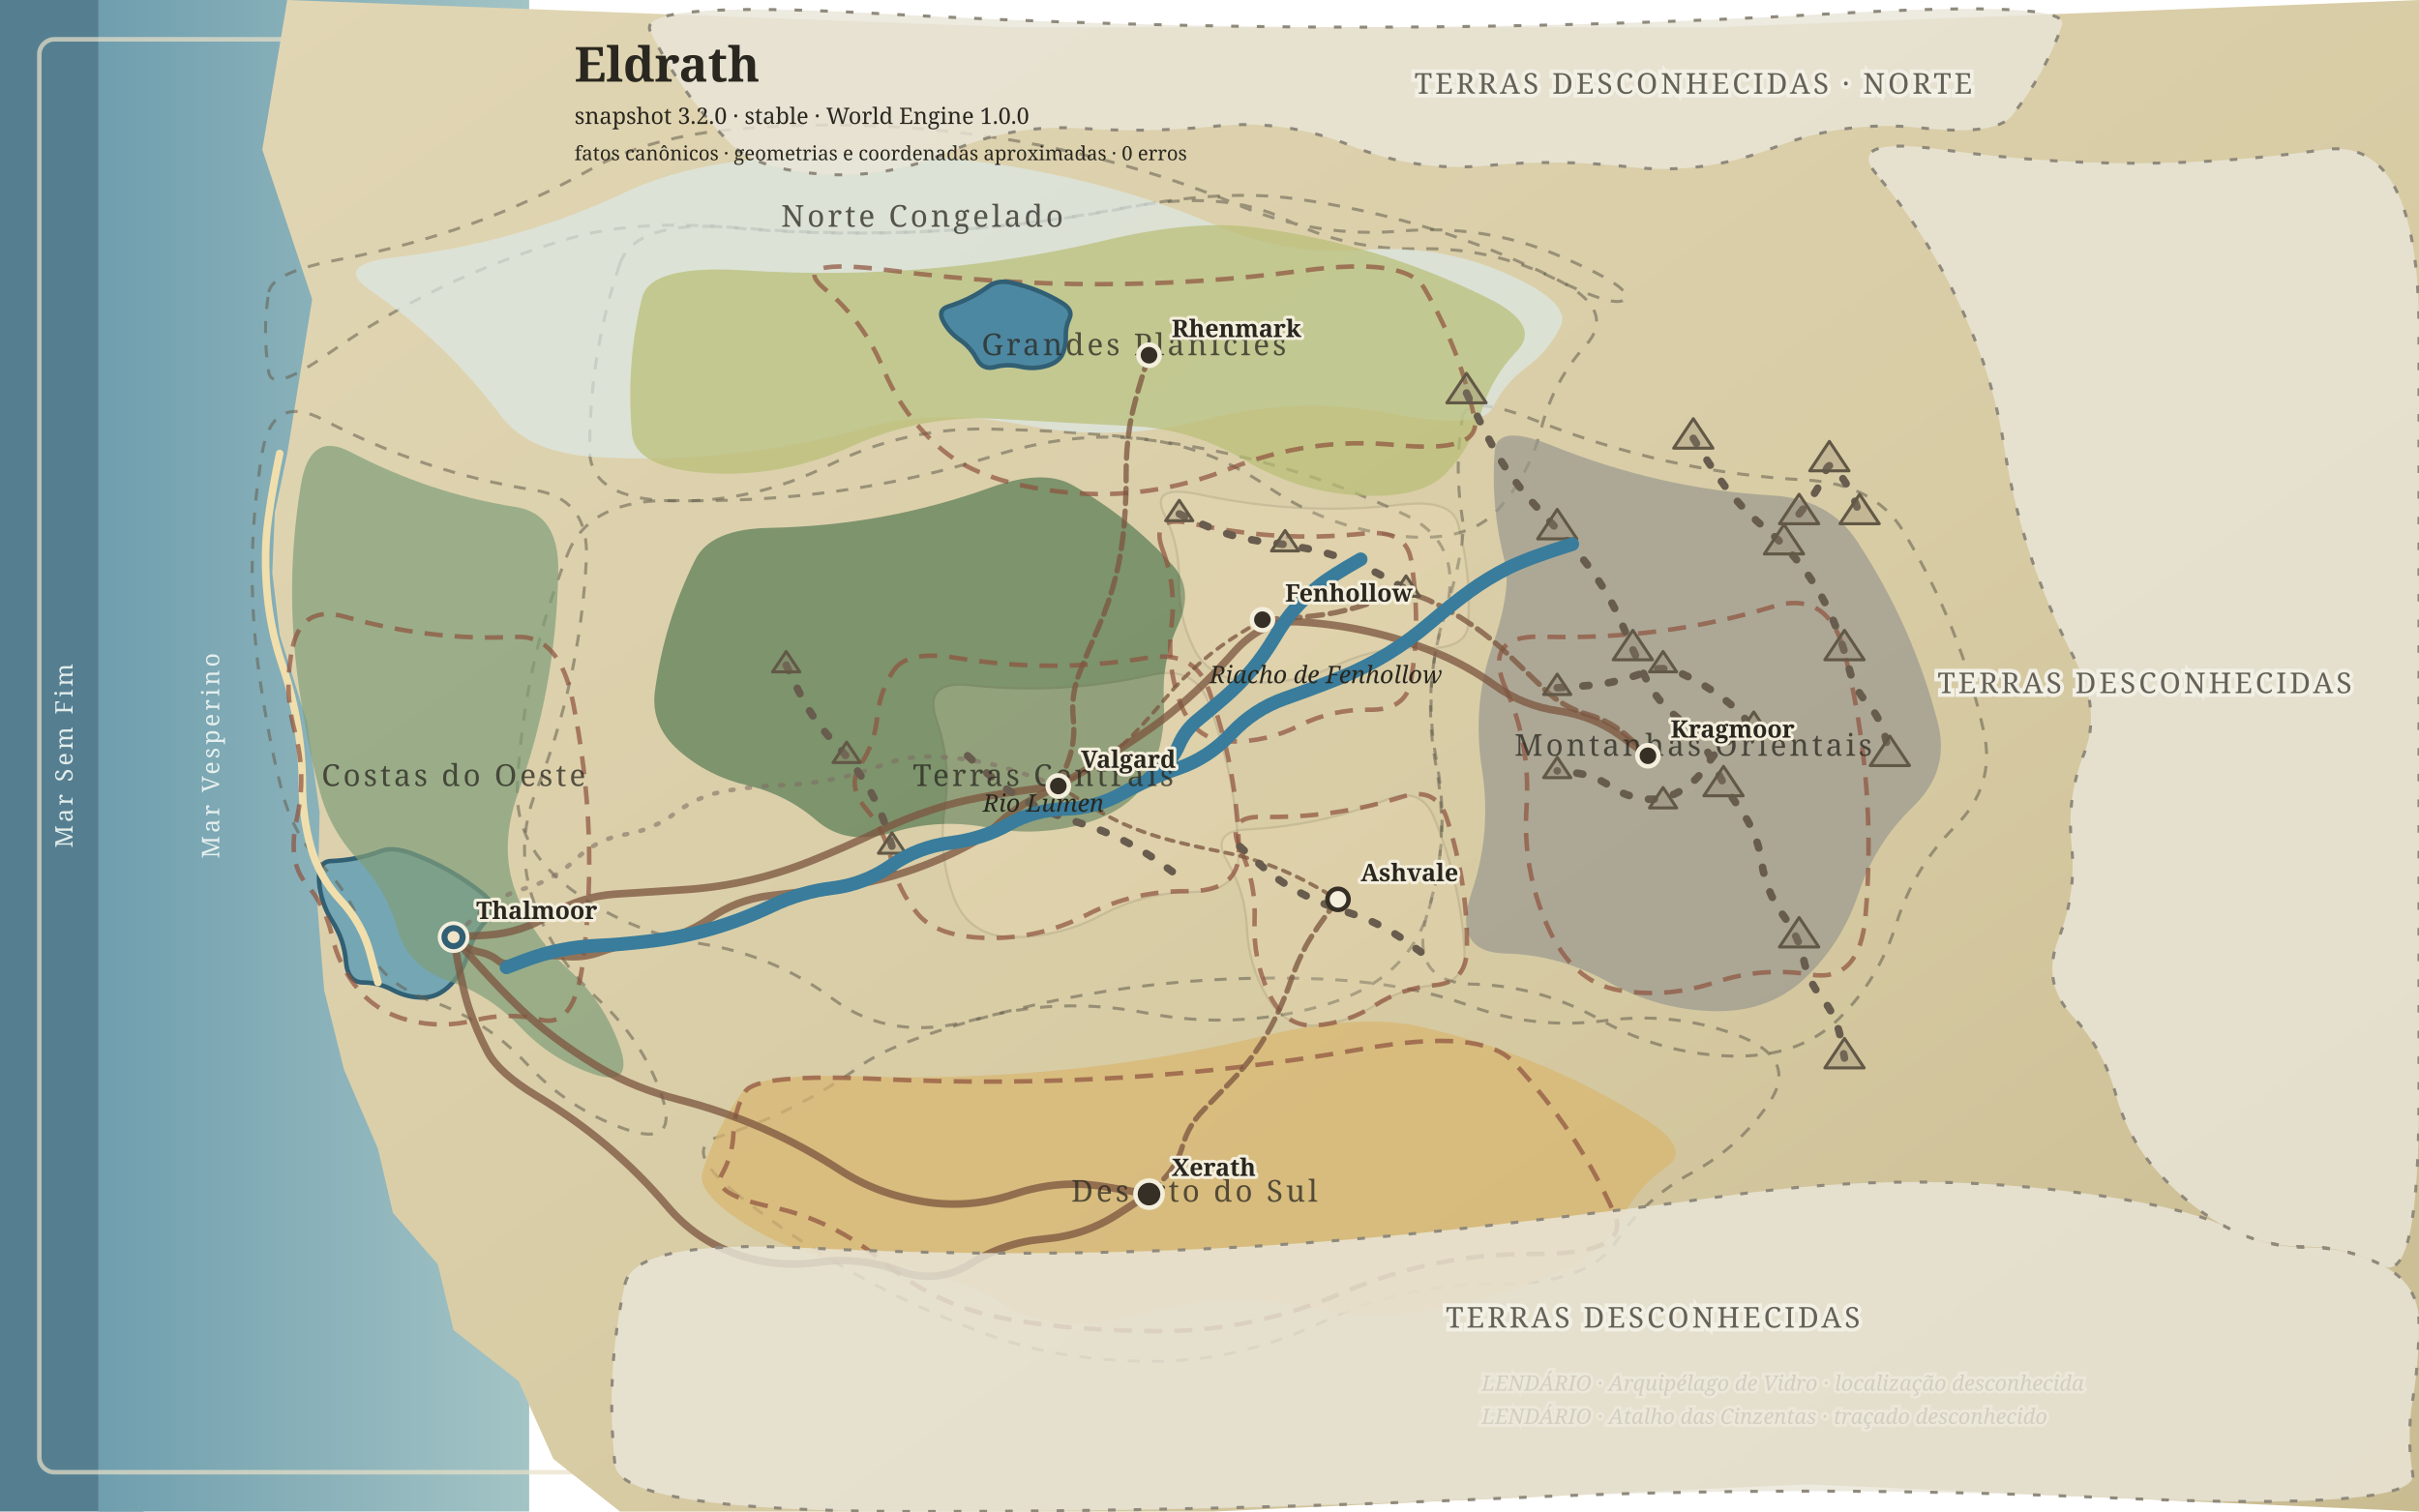
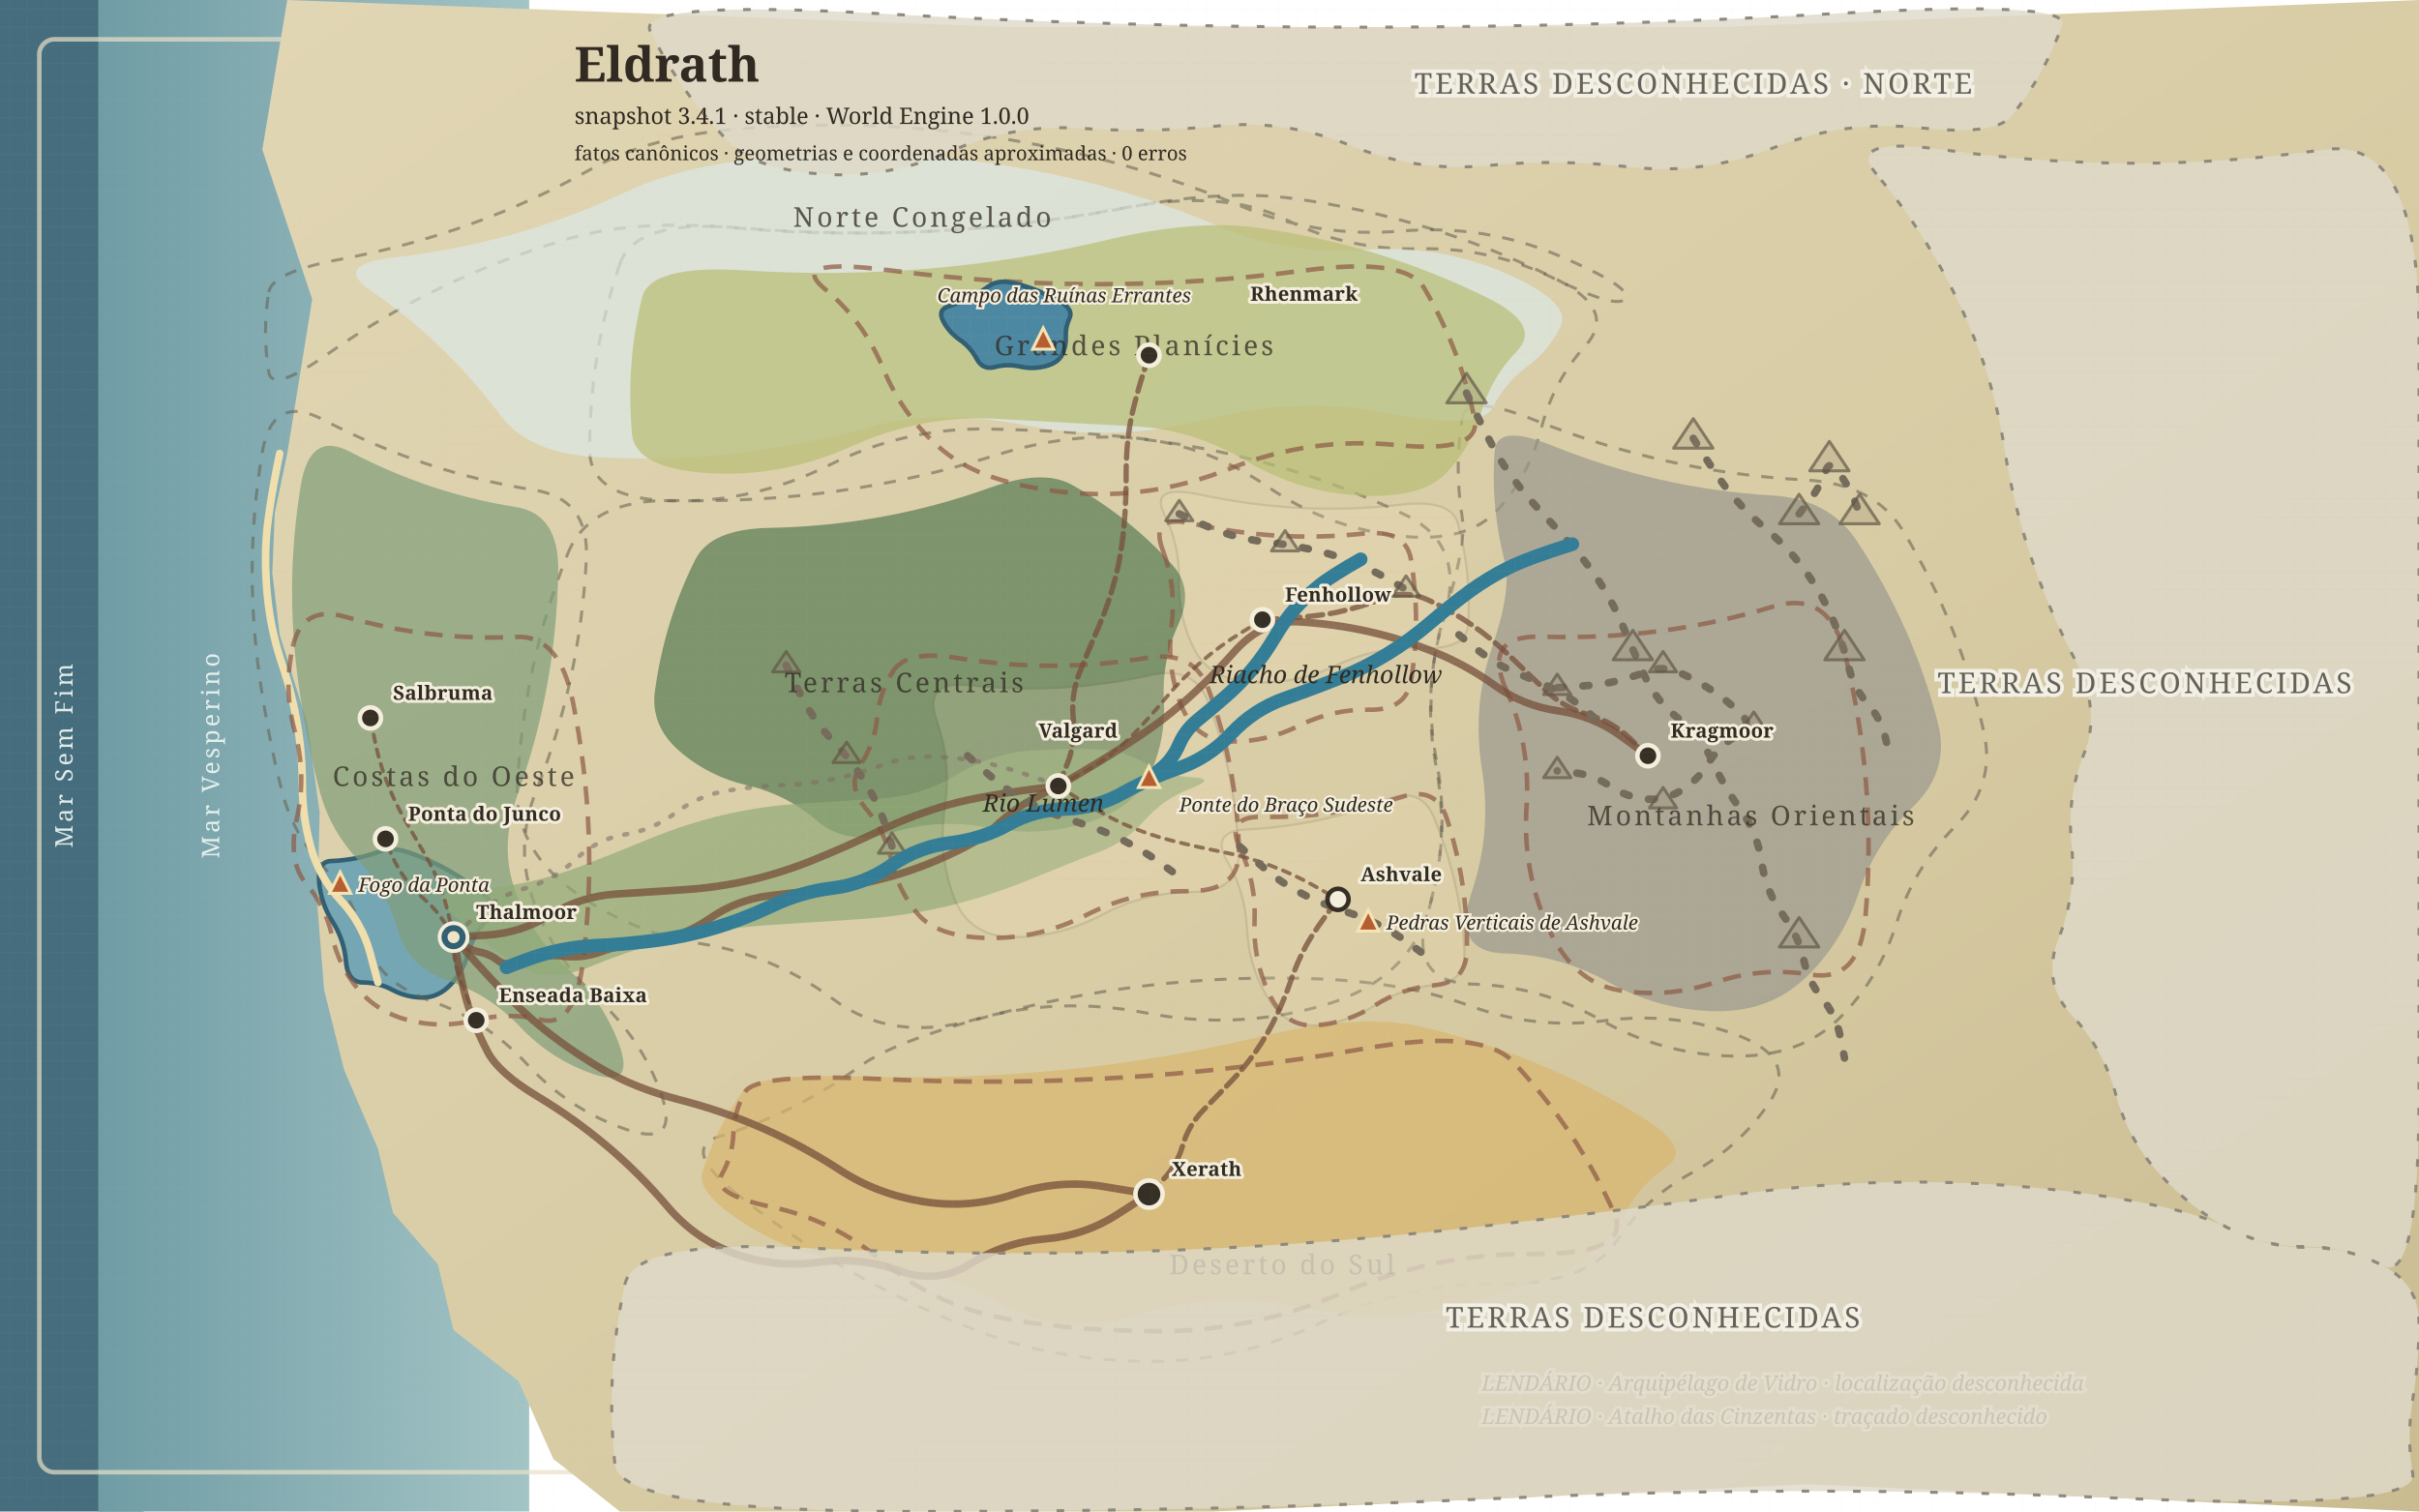
- <svg xmlns="http://www.w3.org/2000/svg" viewBox="0 0 1600 1000" role="img" aria-labelledby="map-title map-description" data-geometry="naturalized-v1">
+ <svg xmlns="http://www.w3.org/2000/svg" viewBox="0 0 1600 1000" role="img" aria-labelledby="map-title map-description" data-geometry="naturalized-v1" data-style="procedural-svg-v1" data-label-layout="decluttered-v2">
  <defs>
    <linearGradient id="vesperine-transition" x1="0" x2="1">
-       <stop offset="0" stop-color="#6f9eae" />
+       <stop offset="0" stop-color="#6f9ca5" />
      <stop offset="1" stop-color="#a3c4c5" />
    </linearGradient>
    <linearGradient id="land-wash" x1="0" y1="0" x2="1" y2="1">
      <stop offset="0" stop-color="#e1d6b4" />
      <stop offset=".55" stop-color="#d8cca5" />
      <stop offset="1" stop-color="#cabc91" />
    </linearGradient>
+     <pattern id="paper-grain" width="24" height="24" patternUnits="userSpaceOnUse">
+       <path d="M0 6H24M0 18H24" stroke="#c9b98f" stroke-width=".45" opacity=".16" />
+       <path d="M6 0V24M18 0V24" stroke="#e5d8b8" stroke-width=".35" opacity=".12" />
+     </pattern>
+     <pattern id="unknown-hatch" width="18" height="18" patternUnits="userSpaceOnUse" patternTransform="rotate(18)">
+       <path d="M0 0V18" stroke="#756b5b" stroke-width="1" opacity=".18" />
+     </pattern>
+     <style id="map-label-layout">#label-region-central{transform:translate(-92px,-62px)}#label-region-east{transform:translate(38px,46px)}#label-region-south{transform:translate(58px,48px)}#settlement-valgard .settlement-label{transform:translate(-28px,-20px)}#settlement-rhenmark .settlement-label{transform:translate(52px,-24px)}#landmark-southeast-branch-bridge .landmark-label{transform:translate(8px,17px)}#landmark-wandering-ruins-field .landmark-label{transform:translate(-82px,-30px)}#symbol-relief-eastern-mountains-1,#symbol-relief-eastern-mountains-3,#symbol-relief-eastern-mountains-5,#symbol-relief-grey-mountains-1,#symbol-relief-grey-mountains-3{display:none}.relief{stroke-width:6;stroke-dasharray:2 11}.terrain-symbol{fill:none;stroke-width:2.4}</style>
  </defs>
-   <style>text{font-family:Georgia,serif;fill:#29271f}.water-ocean{fill:#557f91}.water-sea{fill:url(#vesperine-transition)}.water-label{font-size:16px;letter-spacing:2px;fill:#eef5f2;opacity:.92}.region-label{font-size:20px;letter-spacing:2px;opacity:.76}.feature-label{font-size:16px;font-style:italic}.settlement-label{font-size:16px;font-weight:700;paint-order:stroke;stroke:#f4eedc;stroke-width:4px;stroke-linejoin:round}.landmass{fill:url(#land-wash)}.coast{fill:#d8cca5;stroke:#594f38;stroke-width:8;stroke-linejoin:round}.coastline{fill:none;stroke:#f0dfad;stroke-width:5;stroke-linecap:round}.bay{fill:#75a6b3;stroke:#315f73;stroke-width:3}.region{fill:none;stroke:#625d4c;stroke-width:2;stroke-dasharray:8 8;opacity:.55}.subregion{fill:#f2e4bd;stroke:#786d55;stroke-width:1.5;opacity:.18}.biome{stroke:none;opacity:.7}.territory{fill:none;stroke:#8d513d;stroke-width:3;stroke-dasharray:12 8;opacity:.7}.route{fill:none;stroke:#7b563f;stroke-linecap:round;opacity:.76}.route-primary{stroke-width:5}.route-secondary{stroke-width:3.5;stroke-dasharray:10 5}.route-local{stroke-width:2.5;stroke-dasharray:5 5}.route-alternative{stroke-width:3;stroke-dasharray:2 9;opacity:.58}.route[data-availability="partial"]{stroke:#806d64}.river{fill:none;stroke:#397c9b;stroke-width:9;stroke-linecap:round}.lake{fill:#4d88a2;stroke:#315f73;stroke-width:3}.relief{fill:none;stroke:#675c4d;stroke-width:5;stroke-dasharray:4 13;stroke-linecap:round}.terrain-symbol{fill:#8e8068;fill-opacity:.28;stroke:#625846;stroke-width:2;stroke-linejoin:round}.settlement{fill:#352f25;stroke:#f4eedc;stroke-width:3}.neutral{fill:#f4eedc;stroke:#352f25;stroke-width:3}.natural-port{fill:#efe4c8;stroke:#315f73;stroke-width:4}.unknown{fill:#e9e5d8;fill-opacity:.82;stroke:#8f897c;stroke-width:2;stroke-dasharray:5 12}.unknown-label{font-size:19px;letter-spacing:2px;fill:#666156;paint-order:stroke;stroke:#f2efe5;stroke-width:5px}.legendary-note{font-size:14px;font-style:italic;fill:#6d614d;paint-order:stroke;stroke:#f4eedc;stroke-width:4px}</style>
+   <style>text{font-family:Georgia,serif;fill:#302a22}.water-ocean{fill:#456d7d}.water-sea{fill:url(#vesperine-transition)}.water-label{font-size:16px;letter-spacing:2px;fill:#eef5f2;opacity:.92}.region-label{font-size:18px;letter-spacing:2px;opacity:.76}.feature-label{font-size:16px;font-style:italic}.settlement-label{font-size:13px;letter-spacing:.2px;font-weight:700;paint-order:stroke;stroke:#f4eedc;stroke-width:4px;stroke-linejoin:round}.landmark-label{font-size:13px;font-style:italic;paint-order:stroke;stroke:#f4eedc;stroke-width:3px}.landmass{fill:url(#land-wash)}.coast{fill:#d8cca5;stroke:#594f38;stroke-width:8;stroke-linejoin:round}.coastline{fill:none;stroke:#f0dfad;stroke-width:5;stroke-linecap:round}.bay{fill:#75a6b3;stroke:#315f73;stroke-width:3}.region{fill:none;stroke:#625d4c;stroke-width:2;stroke-dasharray:8 8;opacity:.55}.subregion{fill:#f2e4bd;stroke:#786d55;stroke-width:1.5;opacity:.18}.biome{stroke:none;opacity:.7}.territory{fill:none;stroke:#8b5844;stroke-width:3;stroke-dasharray:12 8;opacity:.7}.route{fill:none;stroke:#76503b;stroke-linecap:round;opacity:.76}.route-primary{stroke-width:5}.route-secondary{stroke-width:3.5;stroke-dasharray:10 5}.route-local{stroke-width:2.5;stroke-dasharray:5 5}.route-alternative{stroke-width:3;stroke-dasharray:2 9;opacity:.58}.route[data-availability="partial"]{stroke:#806d64}.river{fill:none;stroke:#347d96;stroke-width:9;stroke-linecap:round}.lake{fill:#4d88a2;stroke:#315f73;stroke-width:3}.relief{fill:none;stroke-linejoin:round;stroke:#756b5b;stroke-width:5;stroke-dasharray:4 13;stroke-linecap:round}.terrain-symbol{opacity:.72;fill:#8e8068;fill-opacity:.28;stroke:#625846;stroke-width:2;stroke-linejoin:round}.settlement{fill:#352f25;stroke:#f4eedc;stroke-width:3}.neutral{fill:#f4eedc;stroke:#352f25;stroke-width:3}.natural-port{fill:#efe4c8;stroke:#315f73;stroke-width:4}.landmark{fill:#b65d32;stroke:#f5e3b3;stroke-width:2}.unknown{fill:url(#unknown-hatch)!important;fill:#ded9c9;fill-opacity:.82;stroke:#8f897c;stroke-width:2;stroke-dasharray:5 12}.unknown-label{font-size:19px;letter-spacing:2px;fill:#666156;paint-order:stroke;stroke:#f2efe5;stroke-width:5px}.legendary-note{font-size:14px;font-style:italic;fill:#6d614d;paint-order:stroke;stroke:#f4eedc;stroke-width:4px}</style>
  <g id="layer-oceans">
    <polygon id="ocean-endless" class="water-ocean" points="0,0 95,0 95,1000 0,1000" />
    <text id="label-ocean-endless" class="water-label" x="48" y="500" text-anchor="middle" transform="rotate(-90 48 500)">Mar Sem Fim</text>
  </g>
  <g id="layer-seas">
    <polygon id="sea-vesperine" class="water-sea" points="65,0 350,0 350,1000 65,1000" />
    <text id="label-sea-vesperine" class="water-label" x="145" y="500" text-anchor="middle" transform="rotate(-90 145 500)">Mar Vesperino</text>
  </g>
  <g id="layer-background">
    <rect x="26" y="26" width="1548" height="948" rx="10" fill="none" stroke="#e8e0c8" stroke-width="3" opacity=".7" />
  </g>
  <g id="layer-continents">
    <polygon id="continent-eldrath" class="landmass" points="190,0 669.4,18 1134.7,18 1600,0 1600,340 1600,670 1600,1000 1195.4,982 802.7,1000 410,1000 366,965.25 342.9,913.55 300,880 289.6,836.45 259.9,802.35 250,760 227.6,707.8 214.4,655 210,600 211.4,537.425 203.15,478.025 185,420 180.1,378.925 181.75,339.325 190,300 206.5,198 173.5,99" />
  </g>
  <g id="layer-bays">
    <path id="bay-thalmoor" class="bay" d="M 211.1 583.75 Q 210 570 218.775 569.675 Q 227.55 569.35 235.8 567.7 Q 244.05 566.05 252.025 563.025 Q 260 560 273 564.875 Q 286 569.75 297.55 576.35 Q 309.1 582.95 319.55 591.475 Q 330 600 321.55 609.1 Q 313.1 618.2 309.8 630.3 Q 306.5 642.4 298.25 651.2 Q 290 660 279.525 659.95 Q 269.05 659.9 259.7 654.95 Q 250.35 650 240.175 650 Q 230 650 228.8 635.85 Q 227.6 621.7 219.9 609.6 Q 212.2 597.5 211.1 583.75 Z" />
  </g>
  <g id="layer-regions">
    <path id="region-central" class="region" d="M 375.425 366.575 Q 390 330 445.638 331.15 Q 501.275 332.3 554.075 324.875 Q 606.875 317.45 658.438 301.225 Q 710 285 756.263 290.6 Q 802.525 296.2 845.425 308.575 Q 888.325 320.95 929.163 340.475 Q 970 360 955.225 408.2 Q 940.45 456.4 949.8 506.45 Q 959.15 556.5 944.575 603.25 Q 930 650 873.252 665.738 Q 816.503 681.477 758.3 670.2 Q 700.097 658.923 645.048 674.462 Q 590 690 551.075 661.025 Q 512.15 632.05 463.75 624.35 Q 415.35 616.65 377.675 588.325 Q 340 560 342.175 519.525 Q 344.35 479.05 352.6 441.1 Q 360.85 403.15 375.425 366.575 Z" />
    <path id="region-west" class="region" d="M 173.4 299.6 Q 180 260 213.775 277.675 Q 247.55 295.35 282.2 306.9 Q 316.85 318.45 353.425 324.225 Q 390 330 387.825 370.475 Q 385.65 410.95 377.4 448.9 Q 369.15 486.85 354.575 523.425 Q 340 560 353.2 597.025 Q 366.4 634.05 395.55 661 Q 424.7 687.95 437.35 723.975 Q 450 760 412.975 746.8 Q 375.95 733.6 349 704.45 Q 322.05 675.3 286.025 662.65 Q 250 650 242.225 622.575 Q 234.45 595.15 214.65 574.25 Q 194.85 553.35 187.425 526.675 Q 180 500 173.4 459.2 Q 166.8 418.4 166.8 378.8 Q 166.8 339.2 173.4 299.6 Z" />
    <path id="region-east" class="region" d="M 967.25 276.5 Q 970 260 1014.25 277.625 Q 1058.5 295.25 1103.05 305.15 Q 1147.6 315.05 1193.8 317.525 Q 1240 320 1259.1 351.8 Q 1278.2 383.6 1291.4 416.6 Q 1304.6 449.6 1312.3 484.8 Q 1320 520 1292.95 547.025 Q 1265.9 574.05 1254.35 610.9 Q 1242.8 647.75 1216.4 673.875 Q 1190 700 1144.42 698.65 Q 1098.85 697.3 1058.7 674.75 Q 1018.55 652.2 974.275 651.1 Q 930 650 944.775 601.8 Q 959.55 553.6 950.2 503.55 Q 940.85 453.5 955.425 406.75 Q 970 360 967.25 343 Q 964.5 326 964.5 309.5 Q 964.5 293 967.25 276.5 Z" />
    <path id="region-plains" class="region" d="M 409.962 174.7 Q 420 145 486.761 150.588 Q 553.522 156.176 617.872 152.876 Q 682.222 149.576 746.111 137.288 Q 810 125 856.4 131.45 Q 902.8 137.9 945.7 151.1 Q 988.6 164.3 1029.3 184.65 Q 1070 205 1048.74 228.6 Q 1027.47 252.2 1019.5 283.275 Q 1011.52 314.35 990.763 337.175 Q 970 360 923.737 354.4 Q 877.475 348.8 838.7 322.125 Q 799.925 295.45 754.962 290.225 Q 710 285 654.362 283.85 Q 598.725 282.7 548.4 307.725 Q 498.075 332.75 444.038 331.375 Q 390 330 390.012 297.725 Q 390.025 265.45 394.975 234.925 Q 399.925 204.4 409.962 174.7 Z" />
    <path id="region-south" class="region" d="M 487.4 789.975 Q 450 760 475.725 751.95 Q 501.45 743.9 524.55 732.35 Q 547.65 720.8 568.825 705.4 Q 590 690 646.748 674.262 Q 703.497 658.523 759.597 651.923 Q 815.697 645.323 872.848 647.662 Q 930 650 972.825 665.65 Q 1015.65 681.3 1061.3 675.25 Q 1106.95 669.2 1148.47 684.6 Q 1190 700 1170.33 729.35 Q 1150.65 758.7 1119.3 775.75 Q 1087.95 792.8 1068.97 821.4 Q 1050 850 989.227 849.59 Q 928.454 849.181 873.25 875.25 Q 818.046 901.319 759.023 900.66 Q 700 900 653.65 883.075 Q 607.3 866.15 566.05 843.05 Q 524.8 819.95 487.4 789.975 Z" />
    <path id="region-north" class="region" d="M 177.8 193.2 Q 180 180 224.975 171.575 Q 269.95 163.15 311.2 148.3 Q 352.45 133.45 391.225 111.725 Q 430 90 488.46 85.274 Q 546.92 80.549 603.02 84.674 Q 659.12 88.799 714.56 101.899 Q 770 115 820.638 136.275 Q 871.275 157.55 926.55 152.875 Q 981.825 148.2 1030.91 169.1 Q 1080 190 1075 197.5 Q 1070 205 1028 184.25 Q 986 163.5 938.7 164.6 Q 891.4 165.7 850.7 145.35 Q 810 125 744.161 137.388 Q 678.322 149.776 613.972 153.076 Q 549.622 156.376 484.811 150.688 Q 420 145 376.038 157.95 Q 332.075 170.9 292.475 189.875 Q 252.875 208.85 216.438 234.425 Q 180 260 177.8 246.4 Q 175.6 232.8 175.6 219.6 Q 175.6 206.4 177.8 193.2 Z" />
  </g>
  <g id="layer-coasts">
    <path id="coast-west" class="coastline" d="M 185 300 Q 176.7 340.525 175.875 360.325 Q 175.05 380.125 177.525 400.062 Q 180 420 186.7 439.85 Q 193.4 459.7 196.7 479.5 Q 200 499.3 200 519.65 Q 200 540 205.475 560.075 Q 210.95 580.15 225.25 595.55 Q 239.55 610.95 244.775 630.475 T 250 650" />
  </g>
  <g id="layer-biomes">
    <path id="biome-north" class="biome" fill="#dce8e5" d="M 244.887 192.05 Q 220 175 260.887 170.275 Q 301.775 165.55 339.725 154.825 Q 377.675 144.1 413.837 127.05 Q 450 110 503.25 104.875 Q 556.5 99.75 607.65 103.05 Q 658.8 106.35 709.4 118.175 Q 760 130 805.675 149.6 Q 851.35 169.2 901.4 165.35 Q 951.45 161.5 995.725 180.75 Q 1040 200 1032.14 216.1 Q 1024.28 232.2 1009.7 242.925 Q 995.125 253.65 987.562 269.325 Q 980 285 919.175 273.458 Q 858.349 261.916 798.2 277.425 Q 738.051 292.934 679.025 281.467 Q 620 270 574.925 282.525 Q 529.85 295.05 485.3 300 Q 440.75 304.95 395.375 302.475 Q 350 300 331.337 275.175 Q 312.675 250.35 291.225 229.725 Q 269.775 209.1 244.887 192.05 Z" />
    <path id="biome-ossandra" class="biome" fill="#557a52" d="M 459.825 370.35 Q 470 350 508.5 349.25 Q 547 348.5 583.3 341.9 Q 619.6 335.3 654.8 322.65 Q 690 310 709.2 320.85 Q 728.4 331.7 744.9 344.9 Q 761.4 358.1 775.7 374.05 Q 790 390 779.212 413.55 Q 768.425 437.1 769.8 463.225 Q 771.175 489.35 760.588 512.175 Q 750 535 718.388 544.475 Q 686.775 553.95 654.05 547.625 Q 621.325 541.3 590.663 550.65 Q 560 560 540.1 542.825 Q 520.2 525.65 494.35 519.6 Q 468.5 513.55 449.25 496.775 Q 430 480 433.225 456.8 Q 436.45 433.6 443.05 412.15 Q 449.65 390.7 459.825 370.35 Z" />
    <path id="biome-plains" class="biome" fill="#b8bd75" d="M 424.637 197 Q 430 175 491.947 178.869 Q 553.895 182.738 613.295 177.788 Q 672.695 172.838 731.347 158.919 Q 790 145 831.025 150.575 Q 872.05 156.15 910 167.7 Q 947.95 179.25 983.975 197.125 Q 1020 215 1003.24 232.35 Q 986.475 249.7 979.6 273.075 Q 972.725 296.45 956.362 313.225 Q 940 330 899.525 327.825 Q 859.05 325.65 823.85 304.75 Q 788.65 283.85 749.325 281.925 Q 710 280 659.875 277.125 Q 609.75 274.25 563.55 295.15 Q 517.35 316.05 468.675 313.025 Q 420 310 417.987 286.775 Q 415.975 263.55 417.625 241.275 Q 419.275 219 424.637 197 Z" />
    <path id="biome-xerath" class="biome" fill="#d8b66f" d="M 491.2 722.1 Q 500 710 568.896 712.155 Q 637.791 714.311 703.791 707.711 Q 769.791 701.111 834.896 685.555 Q 900 670 939.875 679.25 Q 979.75 688.5 1016.05 703.35 Q 1052.35 718.2 1086.18 739.1 Q 1120 760 1102.36 771.975 Q 1084.73 783.95 1074.55 802.925 Q 1064.38 821.9 1047.19 833.45 Q 1030 845 974.983 860.735 Q 919.966 876.469 863.35 865.2 Q 806.734 853.931 753.367 869.465 Q 700 885 661.812 862.25 Q 623.625 839.5 578.8 837.025 Q 533.975 834.55 496.988 812.275 Q 460 790 464.6 775.3 Q 469.2 760.6 475.8 747.4 Q 482.4 734.2 491.2 722.1 Z" />
    <path id="biome-west-coast" class="biome" fill="#7f9e79" d="M 199.088 320.475 Q 205 285 231.538 298.887 Q 258.075 312.775 285.3 321.85 Q 312.525 330.925 341.263 335.462 Q 370 340 369.25 378.5 Q 368.5 417 361.9 453.3 Q 355.3 489.6 342.65 524.8 Q 330 560 340.9 589.675 Q 351.8 619.35 375.45 640.8 Q 399.1 662.25 409.55 691.125 Q 420 720 392.3 710.525 Q 364.6 701.05 344.25 679.6 Q 323.9 658.15 296.95 649.075 Q 270 640 262.8 614.412 Q 255.6 588.825 237.175 569.3 Q 218.75 549.775 211.875 524.888 Q 205 500 199.088 463.45 Q 193.175 426.9 193.175 391.425 Q 193.175 355.95 199.088 320.475 Z" />
    <path id="biome-east-alpine" class="biome" fill="#9a998f" d="M 988.625 298.425 Q 990 280 1026.03 294.55 Q 1062.05 309.1 1098.35 317.35 Q 1134.65 325.6 1172.33 327.8 Q 1210 330 1228.55 358.4 Q 1247.1 386.8 1260.3 416.5 Q 1273.5 446.2 1281.75 478.1 Q 1290 510 1265.2 533.9 Q 1240.4 557.8 1229.4 590.8 Q 1218.4 623.8 1194.2 646.9 Q 1170 670 1133.2 668.975 Q 1096.4 667.95 1063.95 649.8 Q 1031.5 631.65 995.75 630.825 Q 960 630 973.4 590.3 Q 986.8 550.6 980.2 508.8 Q 973.6 467 986.8 428.5 Q 1000 390 995.275 371.575 Q 990.55 353.15 988.9 335 Q 987.25 316.85 988.625 298.425 Z" />
+     <path id="biome-lumen-floodplains" class="biome" fill="#91aa78" d="M 296.55 602.1 Q 285 590 306.087 589.05 Q 327.175 588.1 346.975 583.975 Q 366.775 579.85 385.887 572.425 Q 405 565 429.538 554.925 Q 454.075 544.85 478.825 539.075 Q 503.575 533.3 529.288 531.65 Q 555 530 582.312 528.312 Q 609.625 526.625 633.275 512.325 Q 656.925 498.025 683.463 496.513 Q 710 495 726.7 495.788 Q 743.4 496.575 757.975 505.1 Q 772.55 513.625 788.775 514.312 Q 805 515 787.338 521.737 Q 769.675 528.475 757.025 542.775 Q 744.375 557.075 727.188 563.538 Q 710 570 682.2 581.475 Q 654.4 592.95 626.35 599.55 Q 598.3 606.15 569.15 608.075 Q 540 610 509.15 611.987 Q 478.3 613.975 449.425 620.575 Q 420.55 627.175 392.775 638.587 Q 365 650 349.75 642 Q 334.5 634 321.3 624.1 Q 308.1 614.2 296.55 602.1 Z" />
  </g>
  <g id="layer-subregions">
    <path id="subregion-valgard-valley" class="subregion" d="M 619.625 477.225 Q 610 450 640.875 453.25 Q 671.75 456.5 701.45 454.85 Q 731.15 453.2 760.575 446.6 Q 790 440 799.225 464.675 Q 808.45 489.35 813.4 514.1 Q 818.35 538.85 819.175 564.425 Q 820 590 788.575 590.15 Q 757.15 590.3 729.1 605.15 Q 701.05 620 670.525 620 Q 640 620 630.225 591.925 Q 620.45 563.85 624.85 534.15 Q 629.25 504.45 619.625 477.225 Z" />
    <path id="subregion-ashvale-valley" class="subregion" d="M 811.825 570.075 Q 800 550 824.625 548.75 Q 849.25 547.5 872.35 542.55 Q 895.45 537.6 917.725 528.8 Q 940 520 948.675 541.275 Q 957.35 562.55 962.3 584 Q 967.25 605.45 968.625 627.725 Q 970 650 948.775 651.8 Q 927.55 653.6 909.4 665.15 Q 891.25 676.7 870.625 678.35 Q 850 680 837.925 659.275 Q 825.85 638.55 824.75 614.35 Q 823.65 590.15 811.825 570.075 Z" />
    <path id="subregion-eastern-hills" class="subregion" d="M 770.175 340.35 Q 760 320 793.725 327.2 Q 827.45 334.4 860.45 336.05 Q 893.45 337.7 926.725 333.85 Q 960 330 964.45 346.725 Q 968.9 363.45 970.55 379.95 Q 972.2 396.45 971.1 413.225 Q 970 430 940.55 428.725 Q 911.1 427.45 884.15 440.1 Q 857.2 452.75 828.6 451.375 Q 800 450 789.625 429 Q 779.25 408 779.8 384.35 Q 780.35 360.7 770.175 340.35 Z" />
  </g>
  <g id="layer-territories">
    <path id="territory-valgard" class="territory" d="M 590.925 443.75 Q 600 430 632.3 435.225 Q 664.6 440.45 695.95 440.45 Q 727.3 440.45 758.65 435.225 Q 790 430 799.5 456.375 Q 809 482.75 813.95 509.15 Q 818.9 535.55 819.45 562.775 Q 820 590 785.175 589.6 Q 750.35 589.2 719 605.15 Q 687.65 621.1 653.825 620.55 Q 620 620 607.05 604.65 Q 594.1 589.3 589.7 569.5 Q 585.3 549.7 572.65 534.85 Q 560 520 569.275 505.8 Q 578.55 491.6 580.2 474.55 Q 581.85 457.5 590.925 443.75 Z" />
    <path id="territory-fenhollow" class="territory" d="M 769.075 363.925 Q 760 340 788.625 346.375 Q 817.25 352.75 845.3 354.4 Q 873.35 356.05 901.675 353.025 Q 930 350 933.3 370.4 Q 936.6 390.8 936.6 410.6 Q 936.6 430.4 933.3 450.2 Q 930 470 905.65 469.55 Q 881.3 469.1 859.3 480.1 Q 837.3 491.1 813.65 490.55 Q 790 490 780.775 465.325 Q 771.55 440.65 774.85 414.25 Q 778.15 387.85 769.075 363.925 Z" />
    <path id="territory-kragmoor" class="territory" d="M 996.225 456.3 Q 980 420 1019.93 421.225 Q 1059.85 422.45 1097.8 417.5 Q 1135.75 412.55 1172.88 401.275 Q 1210 390 1220.55 433.65 Q 1231.1 477.3 1234.4 520.2 Q 1237.7 563.1 1233.85 606.55 Q 1230 650 1197.7 644.775 Q 1165.4 639.55 1134.05 650 Q 1102.7 660.45 1071.35 655.225 Q 1040 650 1023.48 612.55 Q 1006.95 575.1 1009.7 533.85 Q 1012.45 492.6 996.225 456.3 Z" />
    <path id="territory-thalmoor" class="territory" d="M 193.675 427.775 Q 200 400 228.35 408.075 Q 256.7 416.15 284.75 419.45 Q 312.8 422.75 341.4 421.375 Q 370 420 378.85 463.925 Q 387.7 507.85 389.35 550.75 Q 391 593.65 385.5 636.825 Q 380 680 358.175 674.725 Q 336.35 669.45 314.35 674.95 Q 292.35 680.45 271.175 675.225 Q 250 670 237.05 654.65 Q 224.1 639.3 219.7 619.5 Q 215.3 599.7 202.65 584.85 Q 190 570 196.375 541.375 Q 202.75 512.75 195.05 484.15 Q 187.35 455.55 193.675 427.775 Z" />
    <path id="territory-rhenmark" class="territory" d="M 545.575 191.175 Q 520 170 589.7 179 Q 659.4 188 727.05 188 Q 794.7 188 862.35 179 Q 930 170 942.075 190.725 Q 954.15 211.45 962.4 232.9 Q 970.65 254.35 975.325 277.175 Q 980 300 923.356 294.416 Q 866.711 288.833 813.35 310.1 Q 759.989 331.367 704.994 325.684 Q 650 320 623.775 298.075 Q 597.55 276.15 584.35 244.25 Q 571.15 212.35 545.575 191.175 Z" />
    <path id="territory-xerath" class="territory" d="M 492.85 722.375 Q 500 710 582.161 713.882 Q 664.323 717.765 743.523 712.815 Q 822.723 707.865 901.361 693.932 Q 980 680 1001.12 702.75 Q 1022.25 725.5 1038.75 750.25 Q 1055.25 775 1067.62 802.5 Q 1080 830 1014.23 829.577 Q 948.452 829.154 888.1 855.25 Q 827.748 881.346 763.874 880.673 Q 700 880 658.425 871.025 Q 616.85 862.05 583.85 834.55 Q 550.85 807.05 510.425 798.525 Q 470 790 477.3 777.225 Q 484.6 764.45 485.15 749.6 Q 485.7 734.75 492.85 722.375 Z" />
    <path id="territory-ashvale" class="territory" d="M 820.45 562 Q 810 540 834.35 540.45 Q 858.7 540.9 881.8 537.6 Q 904.9 534.3 927.45 527.15 Q 950 520 956.975 541.55 Q 963.95 563.1 967.25 584.55 Q 970.55 606 970.275 628 Q 970 650 948.775 651.8 Q 927.55 653.6 909.4 665.15 Q 891.25 676.7 870.625 678.35 Q 850 680 839.35 657.3 Q 828.7 634.6 829.8 609.3 Q 830.9 584 820.45 562 Z" />
  </g>
  <g id="layer-lakes">
    <path id="lake-winds" class="lake" d="M 623.85 212.425 Q 620 205 627.35 202.7 Q 634.7 200.4 641.3 197.1 Q 647.9 193.8 653.95 189.4 Q 660 185 669.05 187.025 Q 678.1 189.05 686.35 192.35 Q 694.6 195.65 702.3 200.325 Q 710 205 707.338 210.675 Q 704.675 216.35 704.95 222.675 Q 705.225 229 702.612 234.5 Q 700 240 691.638 242.225 Q 683.275 244.45 674.75 242.525 Q 666.225 240.6 658.112 242.8 Q 650 245 646 237.375 Q 642 229.75 634.85 224.8 Q 627.7 219.85 623.85 212.425 Z" />
  </g>
  <g id="layer-routes">
    <path id="route-valgard-fenhollow" class="route route-local" data-availability="year-round" data-risk="low" d="M 700 520 Q 722.875 508 732.775 500.575 Q 742.675 493.15 751.338 484.075 Q 760 475 770.962 461.887 Q 781.925 448.775 794.3 438.05 Q 806.675 427.325 820.837 418.663 T 835 410" />
    <path id="route-valgard-ashvale" class="route route-local" data-availability="year-round" data-risk="low" d="M 700 520 Q 728.4 538.55 743.25 545.15 Q 758.1 551.75 774.05 555.875 Q 790 560 807.112 563.337 Q 824.225 566.675 839.9 572.45 Q 855.575 578.225 870.287 586.612 T 885 595" />
    <path id="route-valgard-kragmoor" class="route route-primary" data-availability="seasonal" data-risk="high" d="M 700 520 Q 751.95 490.025 774.225 471.875 Q 796.5 453.725 815.75 431.863 Q 835 410 858.775 411.387 Q 882.55 412.775 904.825 417.725 Q 927.1 422.675 948.55 431.337 Q 970 440 988.75 453.5 Q 1007.5 467 1030.6 470.3 Q 1053.7 473.6 1071.85 486.8 T 1090 500" />
    <path id="route-valgard-thalmoor" class="route route-primary" data-availability="year-round" data-risk="moderate" d="M 700 520 Q 650.2 525.9 627.1 532.5 Q 604 539.1 582 549.55 Q 560 560 538.725 568.675 Q 517.45 577.35 496 582.3 Q 474.55 587.25 452.275 588.625 Q 430 590 407.075 591.525 Q 384.15 593.05 364.35 605.15 Q 344.55 617.25 322.275 618.625 T 300 620" />
    <path id="route-thalmoor-xerath" class="route route-primary" data-availability="year-round" data-risk="high" d="M 300 620 Q 335.3 660.6 355.1 677.1 Q 374.9 693.6 397.45 706.8 Q 420 720 449.125 727.5 Q 478.25 735 504.65 746.55 Q 531.05 758.1 555.525 774.05 Q 580 790 610.6 794.95 Q 641.2 799.9 670.9 790 Q 700.6 780.1 730.3 785.05 T 760 790" />
    <path id="route-lumen-fluvial" class="route route-primary" data-availability="seasonal" data-risk="moderate" d="M 700 520 Q 681.075 529.15 672.825 534.925 Q 664.575 540.7 657.288 547.85 Q 650 555 630.562 564.25 Q 611.125 573.5 591.325 579.275 Q 571.525 585.05 550.763 587.525 Q 530 590 508.637 592.65 Q 487.275 595.3 469.4 607.675 Q 451.525 620.05 430.763 622.525 Q 410 625 397.663 629.612 Q 385.325 634.225 372.125 632.575 Q 358.925 630.925 346.962 635.462 Q 335 640 329.6 635.638 Q 324.2 631.275 317.325 629.9 Q 310.45 628.525 305.225 624.263 T 300 620" />
    <path id="route-thalmoor-xerath-maritime" class="route route-primary" data-availability="seasonal" data-risk="high" d="M 300 620 Q 305.25 652.25 310.2 667.1 Q 315.15 681.95 322.575 695.975 Q 330 710 355.125 725.125 Q 380.25 740.25 401.7 758.4 Q 423.15 776.55 441.575 798.275 Q 460 820 486.375 829.5 Q 512.75 839 540.8 835.15 Q 568.85 831.3 594.425 840.65 Q 620 850 642.15 835.95 Q 664.3 821.9 690.7 819.7 Q 717.1 817.5 738.55 803.75 T 760 790" />
    <path id="route-rhenmark-valgard" class="route route-secondary" data-availability="seasonal" data-risk="moderate" d="M 760 235 Q 749.675 266.475 747.2 282.15 Q 744.725 297.825 744.862 313.913 Q 745 330 743.5 347.688 Q 742 365.375 737.875 381.875 Q 733.75 398.375 726.875 414.188 Q 720 430 714.125 444.75 Q 708.25 459.5 709.9 475.45 Q 711.55 491.4 705.775 505.7 T 700 520" />
    <path id="route-fenhollow-kragmoor" class="route route-secondary" data-availability="seasonal" data-risk="high" d="M 835 410 Q 868.4 408.425 884.075 405.125 Q 899.75 401.825 914.875 395.913 Q 930 390 945.112 397.15 Q 960.225 404.3 973.425 413.375 Q 986.625 422.45 998.312 433.725 Q 1010 445 1022.09 456.55 Q 1034.17 468.1 1050.4 472.775 Q 1066.62 477.45 1078.31 488.725 T 1090 500" />
    <path id="route-ashvale-xerath" class="route route-secondary" data-availability="seasonal" data-risk="high" d="M 885 595 Q 869.525 615.175 863.75 625.9 Q 857.975 636.625 853.987 648.312 Q 850 660 844.138 672.288 Q 838.275 684.575 830.85 695.3 Q 823.425 706.025 814.213 715.513 Q 805 725 795.562 734.812 Q 786.125 744.625 782.275 757.825 Q 778.425 771.025 769.213 780.513 T 760 790" />
    <path id="route-old-west-road" class="route route-alternative" data-availability="partial" data-risk="high" d="M 700 520 Q 667.1 507.7 650.6 504.4 Q 634.1 501.1 617.05 500.55 Q 600 500 583.55 506.15 Q 567.1 512.3 550.6 515.6 Q 534.1 518.9 517.05 519.45 Q 500 520 481.188 523.062 Q 462.375 526.125 446.975 537.675 Q 431.575 549.225 413.288 552.112 Q 395 555 380.637 568.663 Q 366.275 582.325 347.025 587.825 Q 327.775 593.325 313.888 606.662 T 300 620" />
+     <path id="route-thalmoor-salbruma" class="route route-local" data-availability="year-round" data-risk="low" d="M 300 620 Q 295.075 596.525 290.95 585.8 Q 286.825 575.075 280.913 565.038 Q 275 555 267.7 542.225 Q 260.4 529.45 255.45 516.25 Q 250.5 503.05 247.75 489.025 T 245 475" />
+     <path id="route-thalmoor-ponta-do-junco" class="route route-local" data-availability="year-round" data-risk="low" d="M 300 620 Q 293.15 608.425 289.025 603.475 Q 284.9 598.525 279.95 594.263 Q 275 590 270.637 584.6 Q 266.275 579.2 262.975 573.425 Q 259.675 567.65 257.337 561.325 T 255 555" />
+     <path id="route-thalmoor-enseada-baixa" class="route route-local" data-availability="year-round" data-risk="low" d="M 300 620 Q 300.05 630.475 300.875 635.425 Q 301.7 640.375 303.35 645.188 Q 305 650 310 662.5 T 315 675" />
  </g>
  <g id="layer-relief">
    <path id="relief-eastern-mountains" class="relief" d="M 970 260 Q 985.45 293.9 995.35 308.75 Q 1005.25 323.6 1017.62 336.8 Q 1030 350 1040.7 362.225 Q 1051.4 374.45 1059.65 387.65 Q 1067.9 400.85 1073.95 415.425 Q 1080 430 1087.72 446.95 Q 1095.45 463.9 1110.3 475.45 Q 1125.15 487 1132.58 503.5 Q 1140 520 1151.25 535.625 Q 1162.5 551.25 1165.25 570.5 Q 1168 589.75 1179 604.875 Q 1190 620 1192.9 634.425 Q 1195.8 648.85 1205.15 660.4 Q 1214.5 671.95 1217.25 685.975 T 1220 700" />
    <path id="symbol-relief-eastern-mountains-0" class="terrain-symbol" d="M 957 266.5 L 970 247 L 983 266.5 Z" aria-hidden="true" />
    <path id="symbol-relief-eastern-mountains-1" class="terrain-symbol" d="M 1017 356.5 L 1030 337 L 1043 356.5 Z" aria-hidden="true" />
    <path id="symbol-relief-eastern-mountains-2" class="terrain-symbol" d="M 1067 436.5 L 1080 417 L 1093 436.5 Z" aria-hidden="true" />
    <path id="symbol-relief-eastern-mountains-3" class="terrain-symbol" d="M 1127 526.5 L 1140 507 L 1153 526.5 Z" aria-hidden="true" />
    <path id="symbol-relief-eastern-mountains-4" class="terrain-symbol" d="M 1177 626.5 L 1190 607 L 1203 626.5 Z" aria-hidden="true" />
    <path id="symbol-relief-eastern-mountains-5" class="terrain-symbol" d="M 1207 706.5 L 1220 687 L 1233 706.5 Z" aria-hidden="true" />
    <path id="relief-grey-mountains" class="relief" d="M 1120 290 Q 1136.55 317.1 1146.45 328.65 Q 1156.35 340.2 1168.18 350.1 Q 1180 360 1188.72 370.8 Q 1197.45 381.6 1204.05 393.15 Q 1210.65 404.7 1215.32 417.35 Q 1220 430 1223.18 442.725 Q 1226.35 455.45 1235.15 465.35 Q 1243.95 475.25 1246.97 487.625 T 1250 500" />
    <path id="symbol-relief-grey-mountains-0" class="terrain-symbol" d="M 1107 296.5 L 1120 277 L 1133 296.5 Z" aria-hidden="true" />
    <path id="symbol-relief-grey-mountains-1" class="terrain-symbol" d="M 1167 366.5 L 1180 347 L 1193 366.5 Z" aria-hidden="true" />
    <path id="symbol-relief-grey-mountains-2" class="terrain-symbol" d="M 1207 436.5 L 1220 417 L 1233 436.5 Z" aria-hidden="true" />
    <path id="symbol-relief-grey-mountains-3" class="terrain-symbol" d="M 1237 506.5 L 1250 487 L 1263 506.5 Z" aria-hidden="true" />
    <path id="relief-eastern-hills" class="relief" d="M 780 340 Q 802.7 350.65 814.25 353.95 Q 825.8 357.25 837.9 358.625 Q 850 360 864.425 362.9 Q 878.85 365.8 892.05 370.75 Q 905.25 375.7 917.625 382.85 T 930 390" />
    <path id="symbol-relief-eastern-hills-0" class="terrain-symbol" d="M 771 344.5 L 780 331 L 789 344.5 Z" aria-hidden="true" />
    <path id="symbol-relief-eastern-hills-1" class="terrain-symbol" d="M 841 364.5 L 850 351 L 859 364.5 Z" aria-hidden="true" />
    <path id="symbol-relief-eastern-hills-2" class="terrain-symbol" d="M 921 394.5 L 930 381 L 939 394.5 Z" aria-hidden="true" />
    <path id="relief-western-hills" class="relief" d="M 520 440 Q 530.3 462.6 536.9 472.5 Q 543.5 482.4 551.75 491.2 Q 560 500 566.75 509.375 Q 573.5 518.75 578.45 528.65 Q 583.4 538.55 586.7 549.275 T 590 560" />
    <path id="symbol-relief-western-hills-0" class="terrain-symbol" d="M 511 444.5 L 520 431 L 529 444.5 Z" aria-hidden="true" />
    <path id="symbol-relief-western-hills-1" class="terrain-symbol" d="M 551 504.5 L 560 491 L 569 504.5 Z" aria-hidden="true" />
    <path id="symbol-relief-western-hills-2" class="terrain-symbol" d="M 581 564.5 L 590 551 L 599 564.5 Z" aria-hidden="true" />
    <path id="relief-valgard-valley" class="relief" d="M 640 500 Q 658.2 516.9 668.1 523.5 Q 678 530.1 689 535.05 Q 700 540 714.7 544.6 Q 729.4 549.2 742.6 555.8 Q 755.8 562.4 767.9 571.2 T 780 580" />
    <path id="relief-ashvale-valley" class="relief" d="M 820 560 Q 838.2 576.9 848.1 583.5 Q 858 590.1 869 595.05 Q 880 600 891.025 603.45 Q 902.05 606.9 911.95 611.85 Q 921.85 616.8 930.925 623.4 T 940 630" />
    <path id="relief-vigil-peak" class="relief" d="M 1190 340 Q 1198.72 329.2 1202.03 323.425 Q 1205.33 317.65 1207.66 311.325 Q 1210 305 1214.36 310.4 Q 1218.72 315.8 1222.03 321.575 Q 1225.33 327.35 1227.66 333.675 T 1230 340" />
    <path id="symbol-relief-vigil-peak-0" class="terrain-symbol" d="M 1177 346.5 L 1190 327 L 1203 346.5 Z" aria-hidden="true" />
    <path id="symbol-relief-vigil-peak-1" class="terrain-symbol" d="M 1197 311.5 L 1210 292 L 1223 311.5 Z" aria-hidden="true" />
    <path id="symbol-relief-vigil-peak-2" class="terrain-symbol" d="M 1217 346.5 L 1230 327 L 1243 346.5 Z" aria-hidden="true" />
    <path id="relief-kragmoor-plateau" class="relief" d="M 1030 455 Q 1054.62 453.75 1066.18 451.275 Q 1077.73 448.8 1088.86 444.4 Q 1100 440 1111.3 445.15 Q 1122.6 450.3 1132.5 456.9 Q 1142.4 463.5 1151.2 471.75 Q 1160 480 1148.42 486.85 Q 1136.85 493.7 1129.7 505.25 Q 1122.55 516.8 1111.28 523.4 Q 1100 530 1087.55 528.525 Q 1075.1 527.05 1064.65 519.9 Q 1054.2 512.75 1042.1 511.375 T 1030 510" />
    <path id="symbol-relief-kragmoor-plateau-0" class="terrain-symbol" d="M 1021 459.5 L 1030 446 L 1039 459.5 Z" aria-hidden="true" />
    <path id="symbol-relief-kragmoor-plateau-1" class="terrain-symbol" d="M 1091 444.5 L 1100 431 L 1109 444.5 Z" aria-hidden="true" />
    <path id="symbol-relief-kragmoor-plateau-2" class="terrain-symbol" d="M 1151 484.5 L 1160 471 L 1169 484.5 Z" aria-hidden="true" />
    <path id="symbol-relief-kragmoor-plateau-3" class="terrain-symbol" d="M 1091 534.5 L 1100 521 L 1109 534.5 Z" aria-hidden="true" />
    <path id="symbol-relief-kragmoor-plateau-4" class="terrain-symbol" d="M 1021 514.5 L 1030 501 L 1039 514.5 Z" aria-hidden="true" />
+     <path id="relief-high-iron-pass" class="relief" d="M 965 420 Q 980.35 432.95 988.6 437.9 Q 996.85 442.85 1005.92 446.425 Q 1015 450 1023.48 453.862 Q 1031.95 457.725 1039.38 462.675 Q 1046.8 467.625 1053.4 473.812 T 1060 480" />
  </g>
  <g id="layer-rivers">
    <path id="river-lumen" class="river" d="M 1040 360 Q 1010.6 369.2 997.4 375.8 Q 984.2 382.4 972.1 391.2 Q 960 400 946.212 411.825 Q 932.425 423.65 917.575 432.725 Q 902.725 441.8 886.362 448.4 Q 870 455 849.65 462.175 Q 829.3 469.35 814.45 485.3 Q 799.6 501.25 779.8 508.125 Q 760 515 742.4 524.825 Q 724.8 534.65 704.45 535.2 Q 684.1 535.75 667.05 545.375 Q 650 555 628.638 557.65 Q 607.275 560.3 589.4 572.675 Q 571.525 585.05 550.763 587.525 Q 530 590 510.562 599.25 Q 491.125 608.5 471.325 614.275 Q 451.525 620.05 430.763 622.525 Q 410 625 396.837 625.487 Q 383.675 625.975 371.3 628.45 Q 358.925 630.925 346.962 635.462 T 335 640" />
    <text class="feature-label" x="650" y="537">Rio Lumen</text>
    <path id="river-fenhollow" class="river" d="M 900 370 Q 880.8 380.85 872.55 387.45 Q 864.3 394.05 857.15 402.025 Q 850 410 843.15 421.575 Q 836.3 433.15 828.05 443.05 Q 819.8 452.95 809.9 461.475 Q 800 470 791.962 476.55 Q 783.925 483.1 779.8 492.725 Q 775.675 502.35 767.838 508.675 T 760 515" />
    <text class="feature-label" x="800" y="452">Riacho de Fenhollow</text>
  </g>
  <g id="layer-region-labels">
    <text id="label-region-central" class="region-label" x="690" y="520" text-anchor="middle">Terras Centrais</text>
    <text id="label-region-west" class="region-label" x="300" y="520" text-anchor="middle">Costas do Oeste</text>
    <text id="label-region-east" class="region-label" x="1120" y="500" text-anchor="middle">Montanhas Orientais</text>
    <text id="label-region-plains" class="region-label" x="750" y="235" text-anchor="middle">Grandes Planícies</text>
    <text id="label-region-south" class="region-label" x="790" y="795" text-anchor="middle">Deserto do Sul</text>
    <text id="label-region-north" class="region-label" x="610" y="150" text-anchor="middle">Norte Congelado</text>
  </g>
  <g id="layer-settlements">
    <g id="settlement-valgard">
      <circle class="settlement" cx="700" cy="520" r="7" />
      <text class="settlement-label" x="715" y="508">Valgard</text>
    </g>
    <g id="settlement-fenhollow">
      <circle class="settlement" cx="835" cy="410" r="7" />
      <text class="settlement-label" x="850" y="398">Fenhollow</text>
    </g>
    <g id="settlement-ashvale">
      <circle class="neutral" cx="885" cy="595" r="7" />
      <text class="settlement-label" x="900" y="583">Ashvale</text>
    </g>
    <g id="settlement-kragmoor">
      <circle class="settlement" cx="1090" cy="500" r="7" />
      <text class="settlement-label" x="1105" y="488">Kragmoor</text>
    </g>
    <g id="settlement-thalmoor">
      <circle class="settlement" cx="300" cy="620" r="9" />
      <text class="settlement-label" x="315" y="608">Thalmoor</text>
    </g>
    <g id="settlement-rhenmark">
      <circle class="settlement" cx="760" cy="235" r="7" />
      <text class="settlement-label" x="775" y="223">Rhenmark</text>
    </g>
    <g id="settlement-xerath">
      <circle class="settlement" cx="760" cy="790" r="9" />
      <text class="settlement-label" x="775" y="778">Xerath</text>
    </g>
+     <g id="settlement-salbruma">
+       <circle class="settlement" cx="245" cy="475" r="7" />
+       <text class="settlement-label" x="260" y="463">Salbruma</text>
+     </g>
+     <g id="settlement-ponta-do-junco">
+       <circle class="settlement" cx="255" cy="555" r="7" />
+       <text class="settlement-label" x="270" y="543">Ponta do Junco</text>
+     </g>
+     <g id="settlement-enseada-baixa">
+       <circle class="settlement" cx="315" cy="675" r="7" />
+       <text class="settlement-label" x="330" y="663">Enseada Baixa</text>
+     </g>
+   </g>
+   <g id="layer-landmarks">
+     <g id="landmark-fogo-da-ponta">
+       <path class="landmark" d="M 225 577 L 232 591 L 218 591 Z" />
+       <text class="landmark-label" x="237" y="590">Fogo da Ponta</text>
+     </g>
+     <g id="landmark-southeast-branch-bridge">
+       <path class="landmark" d="M 760 507 L 767 521 L 753 521 Z" />
+       <text class="landmark-label" x="772" y="520">Ponte do Braço Sudeste</text>
+     </g>
+     <g id="landmark-ashvale-standing-stones">
+       <path class="landmark" d="M 905 602 L 912 616 L 898 616 Z" />
+       <text class="landmark-label" x="917" y="615">Pedras Verticais de Ashvale</text>
+     </g>
+     <g id="landmark-wandering-ruins-field">
+       <path class="landmark" d="M 690 217 L 697 231 L 683 231 Z" />
+       <text class="landmark-label" x="702" y="230">Campo das Ruínas Errantes</text>
+     </g>
  </g>
  <g id="layer-natural-ports">
    <circle id="natural-port-thalmoor" class="natural-port" cx="300" cy="620" r="6" />
  </g>
  <g id="layer-legendary">
    <text id="legend-islands-glass" class="legendary-note" x="980" y="920">LENDÁRIO · Arquipélago de Vidro · localização desconhecida</text>
    <text id="legend-route-grey-shortcut" class="legendary-note" x="980" y="942">LENDÁRIO · Atalho das Cinzentas · traçado desconhecido</text>
  </g>
  <g id="layer-unknown-regions">
    <path id="unknown-east" class="unknown" d="M 1241.17 115.3 Q 1220 90 1284.6 99 Q 1349.2 108 1411.9 108 Q 1474.6 108 1537.3 99 Q 1600 90 1600 219.2 Q 1600 348.4 1600 473.8 Q 1600 599.2 1600 724.6 Q 1600 850 1575.88 837.375 Q 1551.75 824.75 1524.25 824.75 Q 1496.75 824.75 1473.38 812.375 Q 1450 800 1428.88 777.25 Q 1407.75 754.5 1399.5 724.25 Q 1391.25 694 1370.62 672 Q 1350 650 1361.75 620.5 Q 1373.5 591 1370.2 559.1 Q 1366.9 527.2 1378.45 498.6 Q 1390 470 1372.33 436.225 Q 1354.65 402.45 1343.1 367.8 Q 1331.55 333.15 1325.78 296.575 Q 1320 260 1307.67 228.35 Q 1295.35 196.7 1278.85 168.65 Q 1262.35 140.6 1241.17 115.3 Z" />
    <text id="label-unknown-east" class="unknown-label" x="1418.57" y="458.571" text-anchor="middle">TERRAS DESCONHECIDAS</text>
    <path id="unknown-south" class="unknown" d="M 413.4 849.425 Q 420 820 532.473 825.596 Q 644.945 831.192 753.845 827.892 Q 862.745 824.592 971.373 812.296 Q 1080 800 1142.9 791 Q 1205.8 782 1266.85 782 Q 1327.9 782 1388.95 791 Q 1450 800 1474.12 812.625 Q 1498.25 825.25 1525.75 825.25 Q 1553.25 825.25 1576.62 837.625 Q 1600 850 1600 875.5 Q 1600 901 1595.88 925.75 Q 1591.75 950.5 1595.88 975.25 Q 1600 1000 1397.7 991 Q 1195.4 982 999.05 991 Q 802.7 1000 606.35 1000 Q 410 1000 406.75 969.125 Q 403.5 938.25 405.15 908.55 Q 406.8 878.85 413.4 849.425 Z" />
    <text id="label-unknown-south" class="unknown-label" x="1093.33" y="878.333" text-anchor="middle">TERRAS DESCONHECIDAS</text>
    <path id="unknown-north" class="unknown" d="M 430.12 20.68 Q 420 0 581.5 9 Q 743 18 899.75 18 Q 1056.5 18 1213.25 9 Q 1370 0 1363.97 16.675 Q 1357.95 33.35 1349.7 48.2 Q 1341.45 63.05 1330.72 76.525 Q 1320 90 1270.29 84.575 Q 1220.58 79.15 1173.55 97.575 Q 1126.53 116 1078.26 110.5 Q 1030 105 983.633 109.535 Q 937.265 114.07 893.65 96.415 Q 850.035 78.76 805.017 83.38 Q 760 88 715.14 84.93 Q 670.28 81.86 628.7 100.12 Q 587.12 118.38 543.56 115.19 Q 500 112 483.32 95.16 Q 466.64 78.32 453.44 59.84 Q 440.24 41.36 430.12 20.68 Z" />
    <text id="label-unknown-north" class="unknown-label" x="1120" y="62" text-anchor="middle">TERRAS DESCONHECIDAS · NORTE</text>
  </g>
+   <g id="map-material-overlay" pointer-events="none">
+     <rect width="100%" height="100%" fill="url(#paper-grain)" opacity=".42" />
+   </g>
  <g id="layer-metadata" data-world-engine="1.0.0" data-engine-status="stable">
    <text x="380" y="54" font-size="32" font-weight="700">Eldrath</text>
-     <text x="380" y="82" font-size="15">snapshot 3.2.0 · stable · World Engine 1.0.0</text>
+     <text x="380" y="82" font-size="15">snapshot 3.4.1 · stable · World Engine 1.0.0</text>
    <text x="380" y="106" font-size="13">fatos canônicos · geometrias e coordenadas aproximadas · 0 erros</text>
  </g>
</svg>
